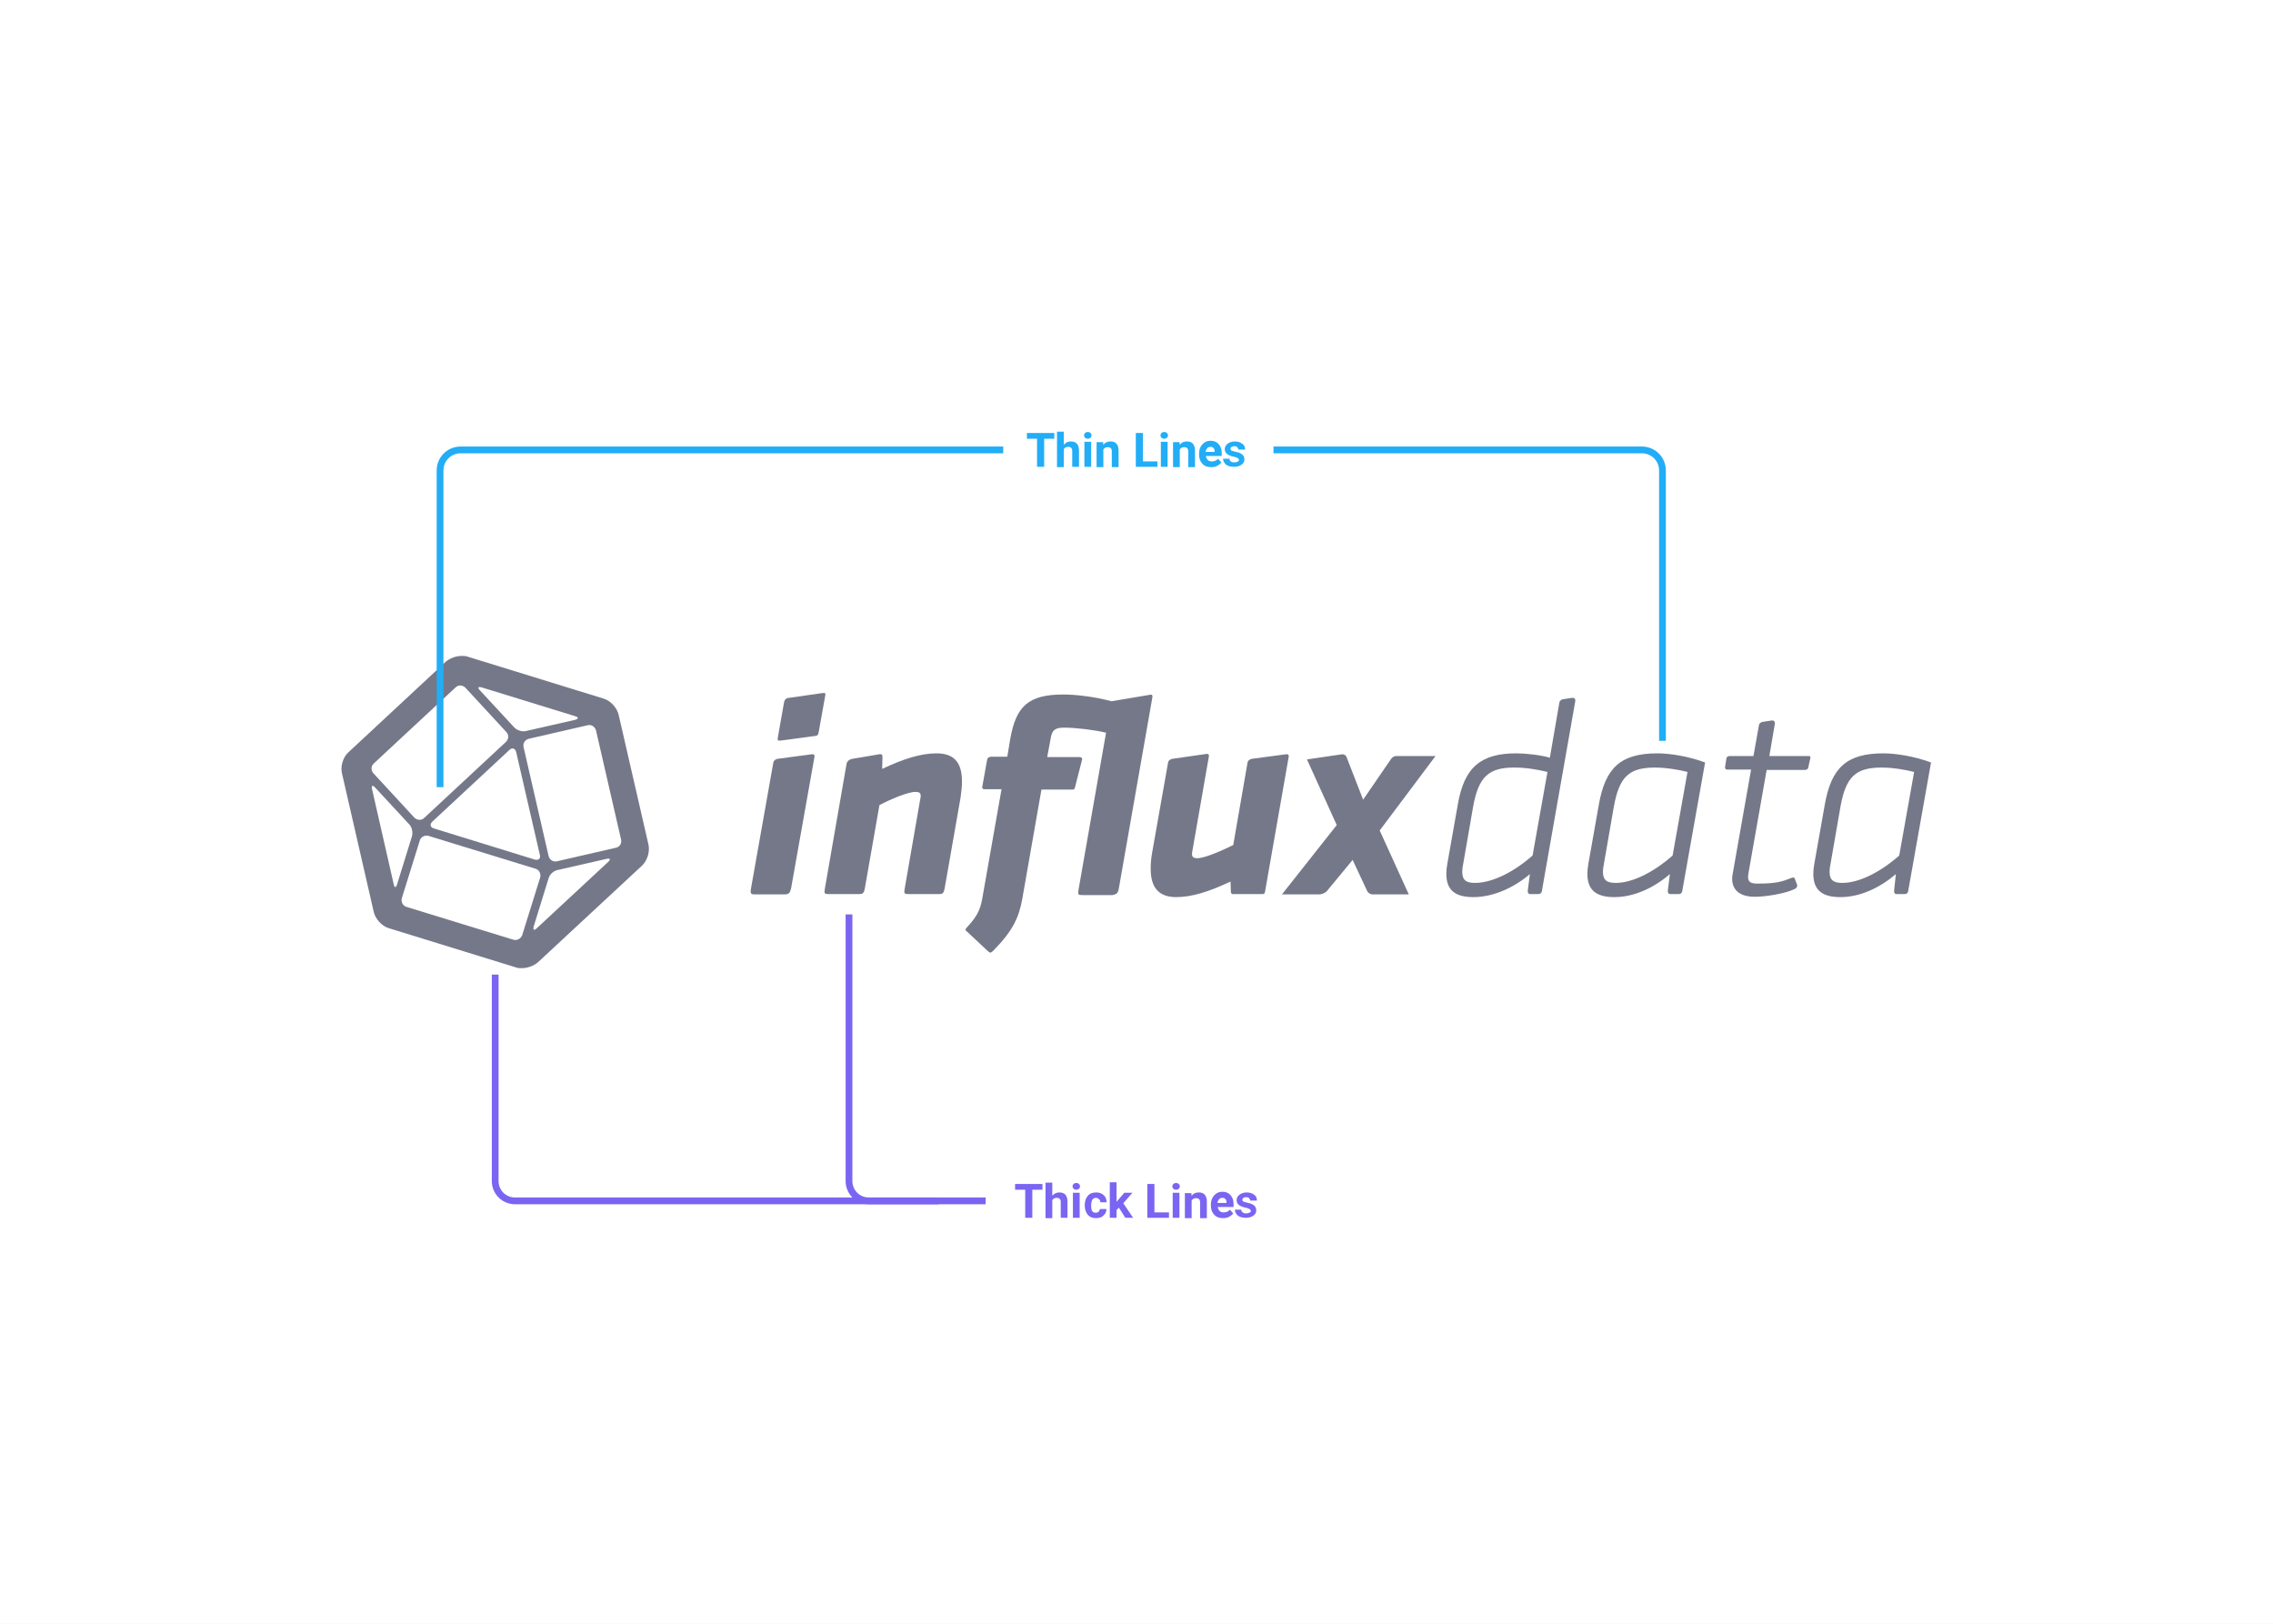
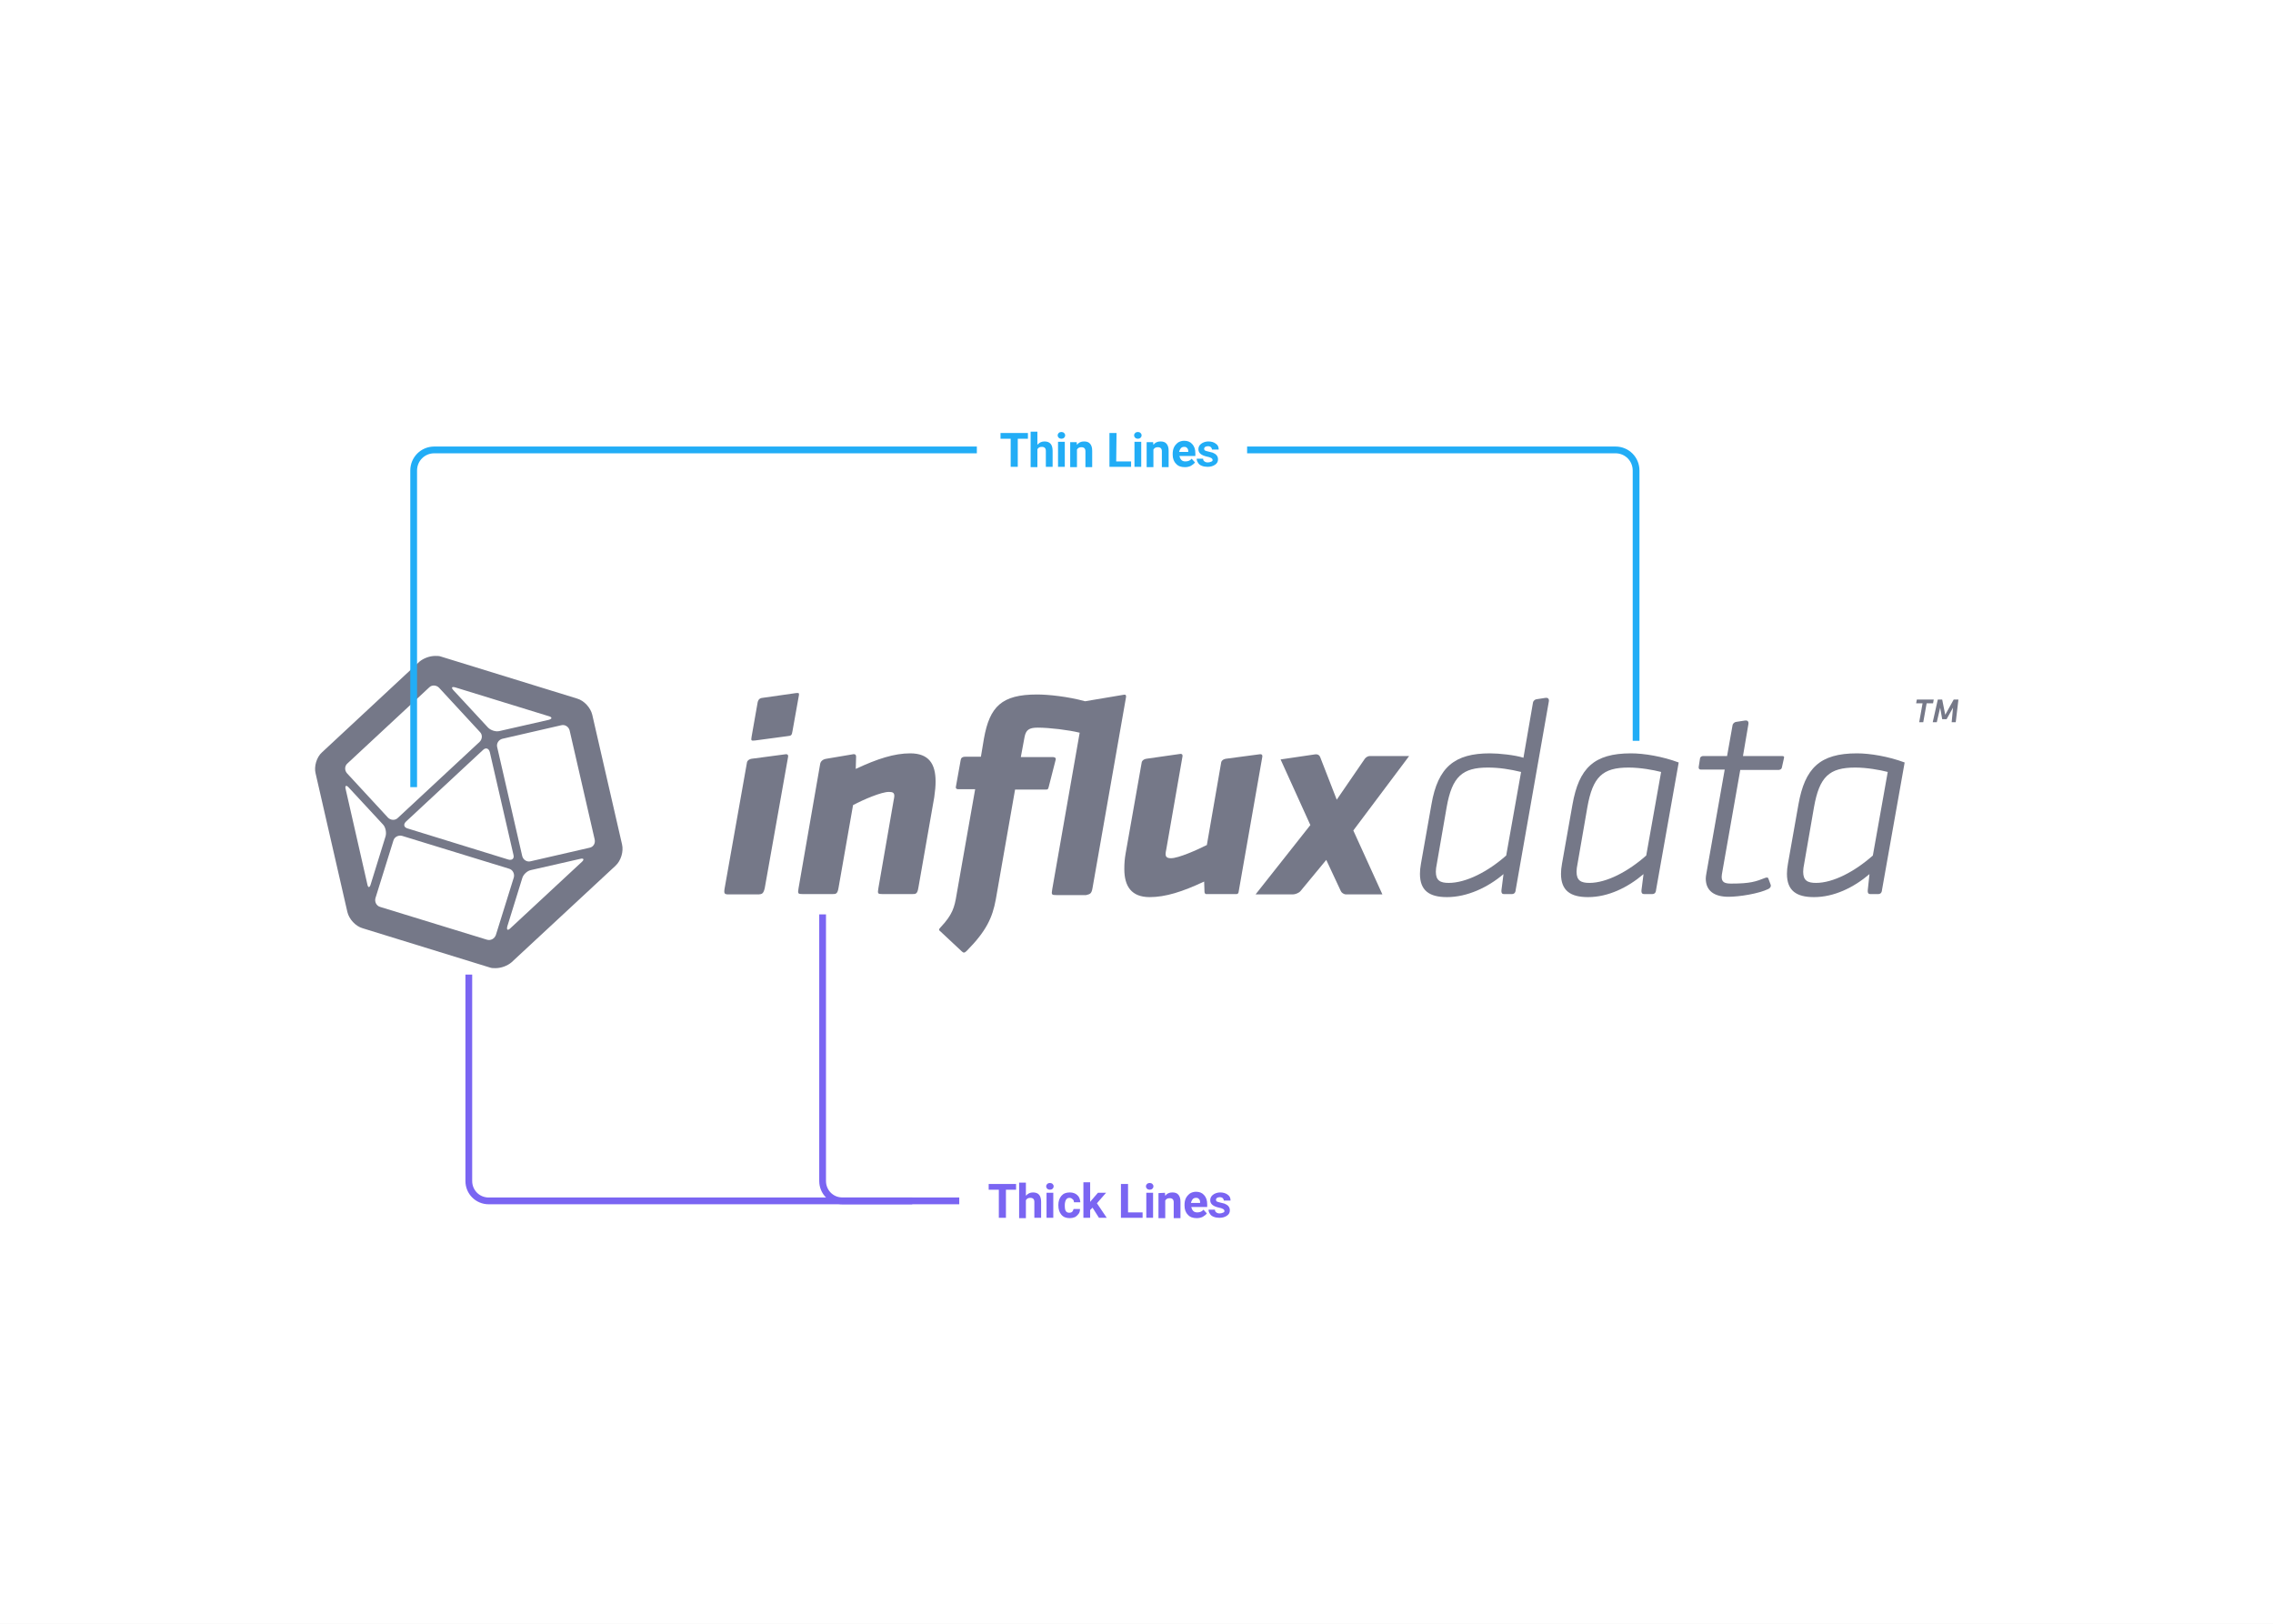
- <svg xmlns="http://www.w3.org/2000/svg" version="1.1" id="Layer_1" x="0px" y="0px" viewBox="-383 211 672 480" style="enable-background:new -383 211 672 480;" xml:space="preserve">
+ <svg xmlns="http://www.w3.org/2000/svg" version="1.1" id="Layer_1" x="0px" y="0px" viewBox="-59 67 672 480" style="enable-background:new -59 67 672 480;" xml:space="preserve">
  <style type="text/css">
	.st0{fill:#FFFFFF;}
	.st1{fill:#757888;}
	.st2{fill:none;stroke:#22ADF6;stroke-width:2;stroke-miterlimit:10;}
	.st3{fill:#22ADF6;}
	.st4{fill:#7A65F2;}
	.st5{fill:none;stroke:#7A65F2;stroke-width:2;stroke-miterlimit:10;}
</style>
-   <rect x="-383" y="211" class="st0" width="672" height="480" />
+   <rect x="-59" y="67" class="st0" width="672" height="480" />
  <g>
-     <path class="st1" d="M-191.3,460.6l-8.8-38.3c-0.5-2.1-2.4-4.2-4.5-4.8l-40.2-12.4c-0.5-0.2-1.1-0.2-1.7-0.2   c-1.7,0-3.5,0.7-4.7,1.7l-28.8,26.8c-1.6,1.4-2.4,4.2-1.9,6.2l9.4,41c0.5,2.1,2.4,4.2,4.5,4.8l37.6,11.6c0.5,0.2,1.1,0.2,1.7,0.2   c1.7,0,3.5-0.7,4.7-1.7l30.8-28.6C-191.6,465.4-190.8,462.7-191.3,460.6z M-240.6,414.2l27.6,8.5c1.1,0.3,1.1,0.8,0,1.1l-14.5,3.3   c-1.1,0.3-2.6-0.2-3.4-1l-10.1-10.9C-241.9,414.3-241.7,413.9-240.6,414.2z M-223.4,463.7c0.3,1.1-0.4,1.7-1.5,1.4l-29.8-9.2   c-1.1-0.3-1.3-1.2-0.5-2l22.8-21.2c0.8-0.8,1.7-0.5,2,0.6L-223.4,463.7z M-272.5,436.7l24.2-22.5c0.8-0.8,2.1-0.7,2.9,0.1   l12.1,13.1c0.8,0.8,0.7,2.1-0.1,2.9l-24.2,22.5c-0.8,0.8-2.1,0.7-2.9-0.1l-12.1-13.1C-273.4,438.7-273.3,437.4-272.5,436.7z    M-266.6,472.4l-6.4-28.1c-0.3-1.1,0.2-1.3,0.9-0.5l10.1,10.9c0.8,0.8,1.1,2.4,0.8,3.5l-4.4,14.2   C-265.9,473.5-266.4,473.5-266.6,472.4z M-231.2,488.8l-31.6-9.7c-1.1-0.3-1.7-1.5-1.4-2.6l5.3-17c0.3-1.1,1.5-1.7,2.6-1.4   l31.6,9.7c1.1,0.3,1.7,1.5,1.4,2.6l-5.3,17C-229,488.5-230.1,489.1-231.2,488.8z M-203.2,465.8l-21.1,19.6   c-0.8,0.8-1.2,0.5-0.9-0.6l4.4-14.2c0.3-1.1,1.5-2.2,2.6-2.4l14.5-3.3C-202.6,464.6-202.4,465.1-203.2,465.8z M-200.9,461.6   l-17.4,4c-1.1,0.3-2.2-0.4-2.5-1.5l-7.4-32.2c-0.3-1.1,0.4-2.2,1.5-2.5l17.4-4c1.1-0.3,2.2,0.4,2.5,1.5l7.4,32.2   C-199.1,460.3-199.8,461.4-200.9,461.6z" />
    <g>
-       <path class="st1" d="M68.7,474.1c-0.1,1,0.3,1.2,0.7,1.2h2.4c0.9,0,1.1-0.8,1.1-1.2l9.8-55.7c0.2-1-0.5-1.2-1-1.1l0,0l-2.6,0.4    c-0.7,0.1-1.1,0.7-1.1,1.1l0,0L75.2,435c-2.5-0.8-7.2-1.3-9.9-1.3c-10.4,0-15.4,4-17.3,15.1l-3.1,17.5c-0.2,1.1-0.3,2.1-0.3,3    c0,5,2.8,6.9,8,6.9c5.9,0,12-2.8,16.7-6.8L68.7,474.1z M53.1,472c-2.5,0-3.8-0.7-3.8-3.3c0-0.7,0.1-1.4,0.3-2.4l2.9-16.7    c1.6-9.1,4.7-11.7,12.2-11.7c3.3,0,6.5,0.5,9.8,1.3l-4.4,24.7C64.8,468.6,58.3,472,53.1,472z" />
-       <path class="st1" d="M110.1,474.1c-0.1,1,0.3,1.2,0.8,1.2h2.4c0.9,0,1.1-0.8,1.1-1.2l0,0l6.7-37.7c-4.8-1.8-10.3-2.7-14.1-2.7    c-11,0-15.4,4.4-17.3,15.1l-3.1,17.5c-0.2,1.1-0.3,2.1-0.3,3c0,5,2.8,6.9,8,6.9c5.9,0,11.7-2.8,16.4-6.8L110.1,474.1z M94.7,472    c-2.5,0-3.8-0.7-3.8-3.3c0-0.7,0.1-1.4,0.3-2.4l2.9-16.7c1.6-9,4.5-11.7,12.2-11.7c3.4,0,7.3,0.7,9.6,1.3l-4.4,24.7    C106.2,468.6,99.8,472,94.7,472z" />
-       <path class="st1" d="M177,474.1c-0.1,1,0.3,1.2,0.7,1.2h2.4c0.9,0,1.1-0.8,1.1-1.2l0,0l6.7-37.7c-4.8-1.8-10.3-2.7-14.1-2.7    c-11,0-15.4,4.4-17.3,15.1l-3.1,17.5c-0.2,1.1-0.3,2.1-0.3,3c0,5,2.8,6.9,8,6.9c5.9,0,11.7-2.8,16.4-6.8L177,474.1z M161.7,472    c-2.5,0-3.8-0.7-3.8-3.3c0-0.7,0.1-1.4,0.3-2.4l2.9-16.7c1.6-9,4.5-11.7,12.2-11.7c3.4,0,7.3,0.7,9.6,1.3l-4.4,24.7    C173.2,468.6,166.8,472,161.7,472z" />
+       <path class="st1" d="M124.9,316.6l-8.8-38.3c-0.5-2.1-2.4-4.2-4.5-4.8l-40.2-12.4c-0.5-0.2-1.1-0.2-1.7-0.2    c-1.7,0-3.5,0.7-4.7,1.7l-28.8,26.8c-1.6,1.4-2.4,4.2-1.9,6.2l9.4,41c0.5,2.1,2.4,4.2,4.5,4.8L85.8,353c0.5,0.2,1.1,0.2,1.7,0.2    c1.7,0,3.5-0.7,4.7-1.7l30.8-28.6C124.6,321.4,125.4,318.7,124.9,316.6z M75.6,270.2l27.6,8.5c1.1,0.3,1.1,0.8,0,1.1l-14.5,3.3    c-1.1,0.3-2.6-0.2-3.4-1l-10.1-10.9C74.3,270.3,74.5,269.9,75.6,270.2z M92.8,319.7c0.3,1.1-0.4,1.7-1.5,1.4l-29.8-9.2    c-1.1-0.3-1.3-1.2-0.5-2l22.8-21.2c0.8-0.8,1.7-0.5,2,0.6L92.8,319.7z M43.7,292.7l24.2-22.5c0.8-0.8,2.1-0.7,2.9,0.1l12.1,13.1    c0.8,0.8,0.7,2.1-0.1,2.9l-24.2,22.5c-0.8,0.8-2.1,0.7-2.9-0.1l-12.1-13.1C42.8,294.7,42.9,293.4,43.7,292.7z M49.6,328.4    l-6.4-28.1c-0.3-1.1,0.2-1.3,0.9-0.5l10.1,10.9c0.8,0.8,1.1,2.4,0.8,3.5l-4.4,14.2C50.3,329.5,49.8,329.5,49.6,328.4z M85,344.8    l-31.6-9.7c-1.1-0.3-1.7-1.5-1.4-2.6l5.3-17c0.3-1.1,1.5-1.7,2.6-1.4l31.6,9.7c1.1,0.3,1.7,1.5,1.4,2.6l-5.3,17    C87.2,344.5,86.1,345.1,85,344.8z M113,321.8l-21.1,19.6c-0.8,0.8-1.2,0.5-0.9-0.6l4.4-14.2c0.3-1.1,1.5-2.2,2.6-2.4l14.5-3.3    C113.6,320.6,113.8,321.1,113,321.8z M115.3,317.6l-17.4,4c-1.1,0.3-2.2-0.4-2.5-1.5L88,287.9c-0.3-1.1,0.4-2.2,1.5-2.5l17.4-4    c1.1-0.3,2.2,0.4,2.5,1.5l7.4,32.2C117.1,316.3,116.4,317.4,115.3,317.6z" />
      <g>
-         <path class="st1" d="M137.6,424.5L137.6,424.5L137.6,424.5z" />
-         <path class="st1" d="M151.6,437.9L151.6,437.9l0.6-2.7c0.2-0.7-0.2-0.7-0.6-0.7h-11.5l1.6-9.4l0,0c0.2-1-0.5-1.2-1-1.1l0,0     l-2.6,0.4l0,0c-0.7,0.1-1.1,0.7-1.1,1.1l0,0l-1.6,9h-7.1c-0.2,0-0.8,0.1-0.9,0.7l-0.4,2.6l0,0c0,0.2,0,0.7,0.7,0.7h7l-5.4,30.6     c-0.1,0.6-0.2,1.1-0.2,1.6c0,3.7,2.6,5.4,6.7,5.4c3.2,0,8.9-0.9,11.8-2.3c0.9-0.5,0.8-1.1,0.6-1.5l0,0l-0.6-1.6     c-0.1-0.4-0.6-0.3-0.9-0.2l0,0c-2.8,1.1-4.4,1.7-10.1,1.7c-1.9,0-2.8-0.4-2.8-2c0-0.4,0.1-0.9,0.2-1.5l5.3-30.1h11.4     C151.3,438.5,151.5,438.3,151.6,437.9z" />
+         <path class="st1" d="M384.9,330.1c-0.1,1,0.3,1.2,0.7,1.2h2.4c0.9,0,1.1-0.8,1.1-1.2l9.8-55.7c0.2-1-0.5-1.2-1-1.1l0,0l-2.6,0.4     c-0.7,0.1-1.1,0.7-1.1,1.1l0,0l-2.8,16.2c-2.5-0.8-7.2-1.3-9.9-1.3c-10.4,0-15.4,4-17.3,15.1l-3.1,17.5c-0.2,1.1-0.3,2.1-0.3,3     c0,5,2.8,6.9,8,6.9c5.9,0,12-2.8,16.7-6.8L384.9,330.1z M369.3,328c-2.5,0-3.8-0.7-3.8-3.3c0-0.7,0.1-1.4,0.3-2.4l2.9-16.7     c1.6-9.1,4.7-11.7,12.2-11.7c3.3,0,6.5,0.5,9.8,1.3l-4.4,24.7C381,324.6,374.5,328,369.3,328z" />
+         <path class="st1" d="M426.3,330.1c-0.1,1,0.3,1.2,0.8,1.2h2.4c0.9,0,1.1-0.8,1.1-1.2l0,0l6.7-37.7c-4.8-1.8-10.3-2.7-14.1-2.7     c-11,0-15.4,4.4-17.3,15.1l-3.1,17.5c-0.2,1.1-0.3,2.1-0.3,3c0,5,2.8,6.9,8,6.9c5.9,0,11.7-2.8,16.4-6.8L426.3,330.1z M410.9,328     c-2.5,0-3.8-0.7-3.8-3.3c0-0.7,0.1-1.4,0.3-2.4l2.9-16.7c1.6-9,4.5-11.7,12.2-11.7c3.4,0,7.3,0.7,9.6,1.3l-4.4,24.7     C422.4,324.6,416,328,410.9,328z" />
+         <path class="st1" d="M493.2,330.1c-0.1,1,0.3,1.2,0.7,1.2h2.4c0.9,0,1.1-0.8,1.1-1.2l0,0l6.7-37.7c-4.8-1.8-10.3-2.7-14.1-2.7     c-11,0-15.4,4.4-17.3,15.1l-3.1,17.5c-0.2,1.1-0.3,2.1-0.3,3c0,5,2.8,6.9,8,6.9c5.9,0,11.7-2.8,16.4-6.8L493.2,330.1z M477.9,328     c-2.5,0-3.8-0.7-3.8-3.3c0-0.7,0.1-1.4,0.3-2.4l2.9-16.7c1.6-9,4.5-11.7,12.2-11.7c3.4,0,7.3,0.7,9.6,1.3l-4.4,24.7     C489.4,324.6,483,328,477.9,328z" />
+         <g>
+           <path class="st1" d="M453.8,280.5L453.8,280.5L453.8,280.5z" />
+           <path class="st1" d="M467.8,293.9L467.8,293.9l0.6-2.7c0.2-0.7-0.2-0.7-0.6-0.7h-11.5l1.6-9.4l0,0c0.2-1-0.5-1.2-1-1.1l0,0      l-2.6,0.4l0,0c-0.7,0.1-1.1,0.7-1.1,1.1l0,0l-1.6,9h-7.1c-0.2,0-0.8,0.1-0.9,0.7l-0.4,2.6l0,0c0,0.2,0,0.7,0.7,0.7h7l-5.4,30.6      c-0.1,0.6-0.2,1.1-0.2,1.6c0,3.7,2.6,5.4,6.7,5.4c3.2,0,8.9-0.9,11.8-2.3c0.9-0.5,0.8-1.1,0.6-1.5l0,0l-0.6-1.6      c-0.1-0.4-0.6-0.3-0.9-0.2l0,0c-2.8,1.1-4.4,1.7-10.1,1.7c-1.9,0-2.8-0.4-2.8-2c0-0.4,0.1-0.9,0.2-1.5l5.3-30.1h11.4      C467.5,294.5,467.7,294.3,467.8,293.9z" />
+         </g>
+         <path class="st1" d="M357.6,290.5h-11.7c-0.5,0-1.1,0.4-1.4,0.8l-8.3,12.1l-4.9-12.6c-0.3-0.7-0.9-0.9-1.5-0.8l-10.2,1.5     l8.8,19.4l-16.2,20.5h11c0.7,0,1.8-0.4,2.3-1l7.6-9.2l4.3,9.2c0.2,0.5,0.9,1,1.6,1h10.7l-8.6-18.9L357.6,290.5z" />
+         <path class="st1" d="M307.2,330.6l7-39.9c0.1-0.8-0.5-0.8-1-0.7l-9.8,1.3c-1.1,0.2-1.4,0.9-1.4,1.3l0,0l-4.2,24.2     c-3,1.5-8.4,3.9-10.6,3.9c-1.2,0-1.6-0.4-1.6-1.3c0-0.3,0.1-0.8,0.2-1.3l4.8-27.5l0,0c0.1-0.8-0.5-0.8-0.9-0.7l-9.8,1.4l0,0     c-1.1,0.2-1.4,0.9-1.4,1.3l0,0l-4.7,26.6c-0.3,1.7-0.4,3-0.4,4.7c0,5.1,2.1,8.3,7.5,8.3c4.7,0,9.7-1.6,16.1-4.6l0.1,3     c0,0.2,0.1,0.7,0.5,0.7h9C307,331.3,307.2,330.9,307.2,330.6z" />
+         <path class="st1" d="M210.1,289.7c-4.7,0-9.7,1.6-16.1,4.6l0.1-3.6c0-0.9-0.7-0.8-1.1-0.7l-7.7,1.3l0,0c-1.3,0.2-1.7,1-1.8,1.4     l-6.4,36.8l0,0c-0.3,1.7-0.2,1.8,1.2,1.8h8.8c1,0,1.5,0,1.8-1.8l4.3-24.5c3.2-1.7,8.4-3.9,10.6-3.9c1.2,0,1.6,0.3,1.6,1.2     c0,0.3-0.1,0.8-0.2,1.3l-4.5,25.9l0,0c-0.3,1.7-0.2,1.8,1.2,1.8h8.8c1,0,1.5,0,1.8-1.8l4.7-26.8c0.3-2.1,0.4-3.3,0.4-4.7     C217.6,292.8,215.6,289.7,210.1,289.7z" />
+         <g>
+           <path class="st1" d="M176.2,271.9l-9.8,1.4c-1.1,0.1-1.3,0.9-1.4,1.3l-1.8,10.2c-0.2,1.2-0.1,1.2,1,1.1l9.7-1.3l0,0      c1-0.1,1.2-0.2,1.4-1.5l0,0l1.9-10.6C177.3,271.8,177.1,271.8,176.2,271.9z" />
+           <path class="st1" d="M162,291.4L162,291.4L162,291.4z" />
+           <path class="st1" d="M167.1,329.5L167.1,329.5l6.9-38.8c0.1-0.8-0.5-0.8-1-0.7l-9.8,1.3l0,0c-1.1,0.2-1.4,0.9-1.4,1.3l0,0      l-6.6,37.2c-0.2,1.4,0,1.6,1.3,1.6h8.8C166.2,331.3,166.7,331.3,167.1,329.5z" />
+         </g>
+         <path class="st1" d="M264,329.5l9.9-56.4c0.1-0.8-0.3-0.8-0.8-0.7l-11.3,1.9c-5.1-1.4-10.9-2-14.2-2c-10.5,0-14,3.6-15.7,13     l-0.9,5.4h-4.6c-1.2,0-1.3,0.6-1.4,1.1l0,0l-1.4,7.8c-0.1,0.3,0.1,0.7,0.6,0.7h5.1l-5.5,31.2c-0.6,3.7-1.2,5.9-4.7,9.6l0,0     c-0.7,0.7-0.5,0.9,0,1.3l0,0l6.2,5.8l0,0c0.6,0.6,0.9,0.5,1.6-0.2c5.7-5.8,7.5-9.7,8.5-15.1l5.7-32.5h9.1c0.5,0,0.6,0,0.8-0.6     l0,0l2.1-8.2l0,0c0.2-0.6-0.4-0.8-0.8-0.8h-9.5l1.1-5.9c0.4-2.1,1.3-2.8,3.9-2.8c3.5,0,9.2,0.7,12.4,1.5l-8.1,46.2l0,0     c-0.3,1.7-0.2,1.8,1.2,1.8h8.8C263.2,331.3,263.7,331.3,264,329.5z" />
      </g>
-       <path class="st1" d="M41.4,434.5H29.7c-0.5,0-1.1,0.4-1.4,0.8L20,447.4l-4.9-12.6c-0.3-0.7-0.9-0.9-1.5-0.8l-10.2,1.5l8.8,19.4    L-4,475.4H7c0.7,0,1.8-0.4,2.3-1l7.6-9.2l4.3,9.2c0.2,0.5,0.9,1,1.6,1h10.7l-8.6-18.9L41.4,434.5z" />
-       <path class="st1" d="M-9,474.6l7-39.9c0.1-0.8-0.5-0.8-1-0.7l-9.8,1.3c-1.1,0.2-1.4,0.9-1.4,1.3l0,0l-4.2,24.2    c-3,1.5-8.4,3.9-10.6,3.9c-1.2,0-1.6-0.4-1.6-1.3c0-0.3,0.1-0.8,0.2-1.3l4.8-27.5l0,0c0.1-0.8-0.5-0.8-0.9-0.7l-9.8,1.4l0,0    c-1.1,0.2-1.4,0.9-1.4,1.3l0,0l-4.7,26.6c-0.3,1.7-0.4,3-0.4,4.7c0,5.1,2.1,8.3,7.5,8.3c4.7,0,9.7-1.6,16.1-4.6l0.1,3    c0,0.2,0.1,0.7,0.5,0.7h9C-9.2,475.3-9,474.9-9,474.6z" />
-       <path class="st1" d="M-106.1,433.7c-4.7,0-9.7,1.6-16.1,4.6l0.1-3.6c0-0.9-0.7-0.8-1.1-0.7l-7.7,1.3l0,0c-1.3,0.2-1.7,1-1.8,1.4    l-6.4,36.8l0,0c-0.3,1.7-0.2,1.8,1.2,1.8h8.8c1,0,1.5,0,1.8-1.8l4.3-24.5c3.2-1.7,8.4-3.9,10.6-3.9c1.2,0,1.6,0.3,1.6,1.2    c0,0.3-0.1,0.8-0.2,1.3l-4.5,25.9l0,0c-0.3,1.7-0.2,1.8,1.2,1.8h8.8c1,0,1.5,0,1.8-1.8l4.7-26.8c0.3-2.1,0.4-3.3,0.4-4.7    C-98.6,436.8-100.6,433.7-106.1,433.7z" />
-       <g>
-         <path class="st1" d="M-140,415.9l-9.8,1.4c-1.1,0.1-1.3,0.9-1.4,1.3l-1.8,10.2c-0.2,1.2-0.1,1.2,1,1.1l9.7-1.3l0,0     c1-0.1,1.2-0.2,1.4-1.5l0,0l1.9-10.6C-138.9,415.8-139.1,415.8-140,415.9z" />
-         <path class="st1" d="M-154.2,435.4L-154.2,435.4L-154.2,435.4z" />
-         <path class="st1" d="M-149.1,473.5L-149.1,473.5l6.9-38.8c0.1-0.8-0.5-0.8-1-0.7l-9.8,1.3l0,0c-1.1,0.2-1.4,0.9-1.4,1.3l0,0     l-6.6,37.2c-0.2,1.4,0,1.6,1.3,1.6h8.8C-150,475.3-149.5,475.3-149.1,473.5z" />
-       </g>
-       <path class="st1" d="M-52.2,473.5l9.9-56.4c0.1-0.8-0.3-0.8-0.8-0.7l-11.3,1.9c-5.1-1.4-10.9-2-14.2-2c-10.5,0-14,3.6-15.7,13    l-0.9,5.4h-4.6c-1.2,0-1.3,0.6-1.4,1.1l0,0l-1.4,7.8c-0.1,0.3,0.1,0.7,0.6,0.7h5.1l-5.5,31.2c-0.6,3.7-1.2,5.9-4.7,9.6l0,0    c-0.7,0.7-0.5,0.9,0,1.3l0,0l6.2,5.8l0,0c0.6,0.6,0.9,0.5,1.6-0.2c5.7-5.8,7.5-9.7,8.5-15.1l5.7-32.5h9.1c0.5,0,0.6,0,0.8-0.6l0,0    l2.1-8.2l0,0c0.2-0.6-0.4-0.8-0.8-0.8h-9.5l1.1-5.9c0.4-2.1,1.3-2.8,3.9-2.8c3.5,0,9.2,0.7,12.4,1.5l-8.1,46.2l0,0    c-0.3,1.7-0.2,1.8,1.2,1.8h8.8C-53,475.3-52.5,475.3-52.2,473.5z" />
+     </g>
+     <g>
+       <path class="st2" d="M63.3,299.7v-93.6c0-3.4,2.7-6.1,6.1-6.1h160.4" />
+     </g>
+     <g>
+       <path class="st2" d="M309.7,200h108.9c3.4,0,6.1,2.7,6.1,6.1V286" />
+     </g>
+     <g>
+       <path class="st3" d="M244.9,196.7h-3v8.3h-2.1v-8.3h-3V195h8.1V196.7z" />
+       <path class="st3" d="M247.8,198.4c0.5-0.6,1.2-0.9,2-0.9c1.6,0,2.4,0.9,2.4,2.8v4.7h-2v-4.7c0-0.4-0.1-0.7-0.3-0.9    c-0.2-0.2-0.5-0.3-0.9-0.3c-0.6,0-1,0.2-1.3,0.7v5.3h-2v-10.5h2v3.8H247.8z" />
+       <path class="st3" d="M253.7,195.7c0-0.3,0.1-0.5,0.3-0.7c0.2-0.2,0.5-0.3,0.8-0.3s0.6,0.1,0.8,0.3s0.3,0.4,0.3,0.7    c0,0.3-0.1,0.5-0.3,0.7s-0.5,0.3-0.8,0.3s-0.6-0.1-0.8-0.3C253.8,196.2,253.7,196,253.7,195.7z M255.8,205h-2v-7.4h2V205z" />
+       <path class="st3" d="M259.3,197.6l0.1,0.9c0.5-0.7,1.2-1,2.1-1c0.8,0,1.4,0.2,1.8,0.7s0.6,1.1,0.6,2.1v4.8h-2v-4.7    c0-0.4-0.1-0.7-0.3-0.9c-0.2-0.2-0.5-0.3-0.9-0.3c-0.6,0-1,0.2-1.3,0.7v5.2h-2v-7.4h1.9V197.6z" />
+       <path class="st3" d="M271,203.4h4.4v1.6H269v-10h2.1L271,203.4L271,203.4z" />
+       <path class="st3" d="M276.3,195.7c0-0.3,0.1-0.5,0.3-0.7c0.2-0.2,0.5-0.3,0.8-0.3c0.3,0,0.6,0.1,0.8,0.3c0.2,0.2,0.3,0.4,0.3,0.7    c0,0.3-0.1,0.5-0.3,0.7c-0.2,0.2-0.5,0.3-0.8,0.3c-0.3,0-0.6-0.1-0.8-0.3C276.4,196.2,276.3,196,276.3,195.7z M278.4,205h-2v-7.4    h2V205z" />
+       <path class="st3" d="M281.9,197.6l0.1,0.9c0.5-0.7,1.2-1,2.1-1c0.8,0,1.4,0.2,1.8,0.7s0.6,1.1,0.6,2.1v4.8h-2v-4.7    c0-0.4-0.1-0.7-0.3-0.9c-0.2-0.2-0.5-0.3-0.9-0.3c-0.6,0-1,0.2-1.3,0.7v5.2h-2v-7.4h1.9V197.6z" />
+       <path class="st3" d="M291.3,205.1c-1.1,0-2-0.3-2.6-1c-0.7-0.7-1-1.6-1-2.7v-0.2c0-0.7,0.1-1.4,0.4-2c0.3-0.6,0.7-1,1.2-1.4    c0.5-0.3,1.1-0.5,1.8-0.5c1,0,1.8,0.3,2.4,1s0.9,1.5,0.9,2.7v0.8h-4.7c0.1,0.5,0.3,0.9,0.6,1.2c0.3,0.3,0.7,0.4,1.2,0.4    c0.8,0,1.4-0.3,1.8-0.8l1,1.1c-0.3,0.4-0.7,0.7-1.2,1C292.5,205,291.9,205.1,291.3,205.1z M291.1,199.1c-0.4,0-0.7,0.1-1,0.4    c-0.2,0.3-0.4,0.6-0.5,1.1h2.7v-0.2c0-0.4-0.1-0.8-0.4-1C291.8,199.2,291.5,199.1,291.1,199.1z" />
+       <path class="st3" d="M299.5,203c0-0.2-0.1-0.4-0.4-0.6c-0.2-0.1-0.6-0.3-1.2-0.4c-1.8-0.4-2.6-1.1-2.6-2.2c0-0.7,0.3-1.2,0.8-1.6    s1.3-0.7,2.1-0.7c0.9,0,1.7,0.2,2.3,0.7c0.6,0.4,0.8,1,0.8,1.7h-2c0-0.3-0.1-0.5-0.3-0.7c-0.2-0.2-0.5-0.3-0.9-0.3    c-0.3,0-0.6,0.1-0.8,0.2c-0.2,0.2-0.3,0.3-0.3,0.6c0,0.2,0.1,0.4,0.3,0.5c0.2,0.1,0.6,0.2,1,0.3c0.5,0.1,0.9,0.2,1.2,0.3    c1,0.4,1.6,1,1.6,2c0,0.7-0.3,1.2-0.9,1.6c-0.6,0.4-1.3,0.6-2.2,0.6c-0.6,0-1.2-0.1-1.7-0.3c-0.5-0.2-0.9-0.5-1.1-0.9    c-0.3-0.4-0.4-0.8-0.4-1.2h1.9c0,0.4,0.1,0.6,0.4,0.8c0.2,0.2,0.6,0.3,1,0.3c0.4,0,0.7-0.1,0.9-0.2    C299.4,203.4,299.5,203.2,299.5,203z" />
+     </g>
+     <g>
+       <path class="st4" d="M241.4,418.7h-3v8.3h-2.1v-8.3h-3V417h8.1V418.7z" />
+       <path class="st4" d="M244.4,420.4c0.5-0.6,1.2-0.9,2-0.9c1.6,0,2.4,0.9,2.4,2.8v4.7h-2v-4.7c0-0.4-0.1-0.7-0.3-0.9    c-0.2-0.2-0.5-0.3-0.9-0.3c-0.6,0-1,0.2-1.3,0.7v5.3h-2v-10.5h2v3.8H244.4z" />
+       <path class="st4" d="M250.3,417.7c0-0.3,0.1-0.5,0.3-0.7c0.2-0.2,0.5-0.3,0.8-0.3s0.6,0.1,0.8,0.3s0.3,0.4,0.3,0.7    s-0.1,0.5-0.3,0.7s-0.5,0.3-0.8,0.3c-0.3,0-0.6-0.1-0.8-0.3C250.4,418.2,250.3,418,250.3,417.7z M252.4,427h-2v-7.4h2    C252.4,419.6,252.4,427,252.4,427z" />
+       <path class="st4" d="M257.1,425.5c0.4,0,0.7-0.1,0.9-0.3c0.2-0.2,0.3-0.5,0.4-0.8h1.9c0,0.5-0.1,1-0.4,1.4c-0.3,0.4-0.6,0.7-1.1,1    c-0.5,0.2-1,0.3-1.5,0.3c-1.1,0-1.9-0.3-2.5-1c-0.6-0.7-0.9-1.6-0.9-2.8v-0.1c0-1.1,0.3-2,0.9-2.7c0.6-0.7,1.4-1,2.5-1    c0.9,0,1.7,0.3,2.2,0.8c0.6,0.5,0.8,1.2,0.9,2.1h-1.9c0-0.4-0.1-0.7-0.4-0.9c-0.2-0.2-0.5-0.4-0.9-0.4c-0.5,0-0.8,0.2-1,0.5    c-0.2,0.3-0.4,0.9-0.4,1.6v0.2c0,0.8,0.1,1.3,0.3,1.6C256.3,425.3,256.6,425.5,257.1,425.5z" />
+       <path class="st4" d="M264,424l-0.7,0.7v2.3h-2v-10.5h2v5.8l0.4-0.5l1.9-2.2h2.4l-2.7,3.1l2.9,4.3h-2.3L264,424z" />
+       <path class="st4" d="M274.4,425.4h4.4v1.6h-6.4v-10h2.1v8.4H274.4z" />
+       <path class="st4" d="M279.8,417.7c0-0.3,0.1-0.5,0.3-0.7c0.2-0.2,0.5-0.3,0.8-0.3c0.3,0,0.6,0.1,0.8,0.3c0.2,0.2,0.3,0.4,0.3,0.7    s-0.1,0.5-0.3,0.7c-0.2,0.2-0.5,0.3-0.8,0.3c-0.3,0-0.6-0.1-0.8-0.3C279.9,418.2,279.8,418,279.8,417.7z M281.9,427h-2v-7.4h2V427    z" />
+       <path class="st4" d="M285.4,419.6l0.1,0.9c0.5-0.7,1.2-1,2.1-1c0.8,0,1.4,0.2,1.8,0.7s0.6,1.1,0.6,2.1v4.8h-2v-4.7    c0-0.4-0.1-0.7-0.3-0.9c-0.2-0.2-0.5-0.3-0.9-0.3c-0.6,0-1,0.2-1.3,0.7v5.2h-2v-7.4L285.4,419.6L285.4,419.6z" />
+       <path class="st4" d="M294.8,427.1c-1.1,0-2-0.3-2.6-1c-0.7-0.7-1-1.6-1-2.7v-0.2c0-0.7,0.1-1.4,0.4-2c0.3-0.6,0.7-1,1.2-1.4    c0.5-0.3,1.1-0.5,1.8-0.5c1,0,1.8,0.3,2.4,1s0.9,1.5,0.9,2.7v0.8h-4.7c0.1,0.5,0.3,0.9,0.6,1.2c0.3,0.3,0.7,0.4,1.2,0.4    c0.8,0,1.4-0.3,1.8-0.8l1,1.1c-0.3,0.4-0.7,0.7-1.2,1C296,427,295.4,427.1,294.8,427.1z M294.6,421.1c-0.4,0-0.7,0.1-1,0.4    c-0.2,0.3-0.4,0.6-0.5,1.1h2.7v-0.2c0-0.4-0.1-0.8-0.4-1C295.3,421.2,295,421.1,294.6,421.1z" />
+       <path class="st4" d="M303,425c0-0.2-0.1-0.4-0.4-0.6c-0.2-0.1-0.6-0.3-1.2-0.4c-1.8-0.4-2.6-1.1-2.6-2.2c0-0.7,0.3-1.2,0.8-1.6    c0.5-0.4,1.3-0.7,2.1-0.7c0.9,0,1.7,0.2,2.3,0.7c0.6,0.4,0.8,1,0.8,1.7h-2c0-0.3-0.1-0.5-0.3-0.7c-0.2-0.2-0.5-0.3-0.9-0.3    c-0.3,0-0.6,0.1-0.8,0.2c-0.2,0.2-0.3,0.3-0.3,0.6c0,0.2,0.1,0.4,0.3,0.5c0.2,0.1,0.6,0.2,1,0.3c0.5,0.1,0.9,0.2,1.2,0.3    c1,0.4,1.6,1,1.6,2c0,0.7-0.3,1.2-0.9,1.6c-0.6,0.4-1.3,0.6-2.2,0.6c-0.6,0-1.2-0.1-1.7-0.3s-0.9-0.5-1.1-0.9    c-0.3-0.4-0.4-0.8-0.4-1.2h1.9c0,0.4,0.1,0.6,0.4,0.8c0.2,0.2,0.6,0.3,1,0.3c0.4,0,0.7-0.1,0.9-0.2C302.9,425.4,303,425.2,303,425    z" />
+     </g>
+     <path class="st5" d="M224.6,422H85.5c-3.3,0-5.9-2.6-5.9-5.9v-61" />
+     <path class="st5" d="M184.2,337.3v78.8c0,3.3,2.6,5.9,5.9,5.9h20.6" />
+     <g>
+       <path class="st1" d="M509.6,280.5h-1.2l1-5.6h-1.9l0.2-1.1h5l-0.2,1.1h-1.9L509.6,280.5z" />
+       <path class="st1" d="M518.4,276.2l-1.9,3.4h-1.3l-0.6-3.4l-1,4.3h-1.2l1.5-6.7h1.3l0.9,4.5l2.5-4.5h1.4l-0.8,6.7h-1.2L518.4,276.2    z" />
    </g>
  </g>
-   <g>
-     <path class="st2" d="M-252.9,443.7v-93.6c0-3.4,2.7-6.1,6.1-6.1h160.4" />
-   </g>
-   <g>
-     <path class="st2" d="M-6.5,344h108.9c3.4,0,6.1,2.7,6.1,6.1v79.9" />
-   </g>
-   <g>
-     <path class="st3" d="M-71.3,340.7h-3v8.3h-2.1v-8.3h-3V339h8.1V340.7z" />
-     <path class="st3" d="M-68.4,342.4c0.5-0.6,1.2-0.9,2-0.9c1.6,0,2.4,0.9,2.4,2.8v4.7h-2v-4.7c0-0.4-0.1-0.7-0.3-0.9   s-0.5-0.3-0.9-0.3c-0.6,0-1,0.2-1.3,0.7v5.3h-2v-10.5h2V342.4z" />
-     <path class="st3" d="M-62.5,339.7c0-0.3,0.1-0.5,0.3-0.7s0.5-0.3,0.8-0.3c0.3,0,0.6,0.1,0.8,0.3s0.3,0.4,0.3,0.7   c0,0.3-0.1,0.5-0.3,0.7s-0.5,0.3-0.8,0.3s-0.6-0.1-0.8-0.3S-62.5,340-62.5,339.7z M-60.4,349h-2v-7.4h2V349z" />
-     <path class="st3" d="M-56.9,341.6l0.1,0.9c0.5-0.7,1.2-1,2.1-1c0.8,0,1.4,0.2,1.8,0.7s0.6,1.1,0.6,2.1v4.8h-2v-4.7   c0-0.4-0.1-0.7-0.3-0.9s-0.5-0.3-0.9-0.3c-0.6,0-1,0.2-1.3,0.7v5.2h-2v-7.4H-56.9z" />
-     <path class="st3" d="M-45.2,347.4h4.4v1.6h-6.4v-10h2.1V347.4z" />
-     <path class="st3" d="M-39.9,339.7c0-0.3,0.1-0.5,0.3-0.7s0.5-0.3,0.8-0.3c0.3,0,0.6,0.1,0.8,0.3c0.2,0.2,0.3,0.4,0.3,0.7   c0,0.3-0.1,0.5-0.3,0.7c-0.2,0.2-0.5,0.3-0.8,0.3c-0.3,0-0.6-0.1-0.8-0.3C-39.8,340.2-39.9,340-39.9,339.7z M-37.8,349h-2v-7.4h2   V349z" />
-     <path class="st3" d="M-34.3,341.6l0.1,0.9c0.5-0.7,1.2-1,2.1-1c0.8,0,1.4,0.2,1.8,0.7s0.6,1.1,0.6,2.1v4.8h-2v-4.7   c0-0.4-0.1-0.7-0.3-0.9c-0.2-0.2-0.5-0.3-0.9-0.3c-0.6,0-1,0.2-1.3,0.7v5.2h-2v-7.4H-34.3z" />
-     <path class="st3" d="M-24.9,349.1c-1.1,0-2-0.3-2.6-1c-0.7-0.7-1-1.6-1-2.7v-0.2c0-0.7,0.1-1.4,0.4-2c0.3-0.6,0.7-1,1.2-1.4   c0.5-0.3,1.1-0.5,1.8-0.5c1,0,1.8,0.3,2.4,1s0.9,1.5,0.9,2.7v0.8h-4.7c0.1,0.5,0.3,0.9,0.6,1.2s0.7,0.4,1.2,0.4   c0.8,0,1.4-0.3,1.8-0.8l1,1.1c-0.3,0.4-0.7,0.7-1.2,1C-23.7,349-24.3,349.1-24.9,349.1z M-25.1,343.1c-0.4,0-0.7,0.1-1,0.4   c-0.2,0.3-0.4,0.6-0.5,1.1h2.7v-0.2c0-0.4-0.1-0.8-0.4-1C-24.4,343.2-24.7,343.1-25.1,343.1z" />
-     <path class="st3" d="M-16.7,347c0-0.2-0.1-0.4-0.4-0.6c-0.2-0.1-0.6-0.3-1.2-0.4c-1.8-0.4-2.6-1.1-2.6-2.2c0-0.7,0.3-1.2,0.8-1.6   c0.5-0.4,1.3-0.7,2.1-0.7c0.9,0,1.7,0.2,2.3,0.7c0.6,0.4,0.8,1,0.8,1.7h-2c0-0.3-0.1-0.5-0.3-0.7c-0.2-0.2-0.5-0.3-0.9-0.3   c-0.3,0-0.6,0.1-0.8,0.2c-0.2,0.2-0.3,0.3-0.3,0.6c0,0.2,0.1,0.4,0.3,0.5c0.2,0.1,0.6,0.2,1,0.3c0.5,0.1,0.9,0.2,1.2,0.3   c1,0.4,1.6,1,1.6,2c0,0.7-0.3,1.2-0.9,1.6c-0.6,0.4-1.3,0.6-2.2,0.6c-0.6,0-1.2-0.1-1.7-0.3c-0.5-0.2-0.9-0.5-1.1-0.9   c-0.3-0.4-0.4-0.8-0.4-1.2h1.9c0,0.4,0.1,0.6,0.4,0.8c0.2,0.2,0.6,0.3,1,0.3c0.4,0,0.7-0.1,0.9-0.2   C-16.8,347.4-16.7,347.2-16.7,347z" />
-   </g>
-   <g>
-     <path class="st4" d="M-74.8,562.7h-3v8.3h-2.1v-8.3h-3V561h8.1V562.7z" />
-     <path class="st4" d="M-71.8,564.4c0.5-0.6,1.2-0.9,2-0.9c1.6,0,2.4,0.9,2.4,2.8v4.7h-2v-4.7c0-0.4-0.1-0.7-0.3-0.9   s-0.5-0.3-0.9-0.3c-0.6,0-1,0.2-1.3,0.7v5.3h-2v-10.5h2V564.4z" />
-     <path class="st4" d="M-65.9,561.7c0-0.3,0.1-0.5,0.3-0.7s0.5-0.3,0.8-0.3c0.3,0,0.6,0.1,0.8,0.3s0.3,0.4,0.3,0.7   c0,0.3-0.1,0.5-0.3,0.7s-0.5,0.3-0.8,0.3s-0.6-0.1-0.8-0.3S-65.9,562-65.9,561.7z M-63.8,571h-2v-7.4h2V571z" />
-     <path class="st4" d="M-59.1,569.5c0.4,0,0.7-0.1,0.9-0.3s0.3-0.5,0.4-0.8h1.9c0,0.5-0.1,1-0.4,1.4c-0.3,0.4-0.6,0.7-1.1,1   c-0.5,0.2-1,0.3-1.5,0.3c-1.1,0-1.9-0.3-2.5-1c-0.6-0.7-0.9-1.6-0.9-2.8v-0.1c0-1.1,0.3-2,0.9-2.7s1.4-1,2.5-1   c0.9,0,1.7,0.3,2.2,0.8c0.6,0.5,0.8,1.2,0.9,2.1h-1.9c0-0.4-0.1-0.7-0.4-0.9c-0.2-0.2-0.5-0.4-0.9-0.4c-0.5,0-0.8,0.2-1,0.5   c-0.2,0.3-0.4,0.9-0.4,1.6v0.2c0,0.8,0.1,1.3,0.3,1.6S-59.6,569.5-59.1,569.5z" />
-     <path class="st4" d="M-52.2,568l-0.7,0.7v2.3h-2v-10.5h2v5.8l0.4-0.5l1.9-2.2h2.4l-2.7,3.1l2.9,4.3h-2.3L-52.2,568z" />
-     <path class="st4" d="M-41.8,569.4h4.4v1.6h-6.4v-10h2.1V569.4z" />
-     <path class="st4" d="M-36.4,561.7c0-0.3,0.1-0.5,0.3-0.7s0.5-0.3,0.8-0.3c0.3,0,0.6,0.1,0.8,0.3c0.2,0.2,0.3,0.4,0.3,0.7   c0,0.3-0.1,0.5-0.3,0.7c-0.2,0.2-0.5,0.3-0.8,0.3c-0.3,0-0.6-0.1-0.8-0.3C-36.3,562.2-36.4,562-36.4,561.7z M-34.3,571h-2v-7.4h2   V571z" />
-     <path class="st4" d="M-30.8,563.6l0.1,0.9c0.5-0.7,1.2-1,2.1-1c0.8,0,1.4,0.2,1.8,0.7s0.6,1.1,0.6,2.1v4.8h-2v-4.7   c0-0.4-0.1-0.7-0.3-0.9c-0.2-0.2-0.5-0.3-0.9-0.3c-0.6,0-1,0.2-1.3,0.7v5.2h-2v-7.4H-30.8z" />
-     <path class="st4" d="M-21.4,571.1c-1.1,0-2-0.3-2.6-1c-0.7-0.7-1-1.6-1-2.7v-0.2c0-0.7,0.1-1.4,0.4-2c0.3-0.6,0.7-1,1.2-1.4   c0.5-0.3,1.1-0.5,1.8-0.5c1,0,1.8,0.3,2.4,1s0.9,1.5,0.9,2.7v0.8h-4.7c0.1,0.5,0.3,0.9,0.6,1.2s0.7,0.4,1.2,0.4   c0.8,0,1.4-0.3,1.8-0.8l1,1.1c-0.3,0.4-0.7,0.7-1.2,1C-20.2,571-20.8,571.1-21.4,571.1z M-21.6,565.1c-0.4,0-0.7,0.1-1,0.4   c-0.2,0.3-0.4,0.6-0.5,1.1h2.7v-0.2c0-0.4-0.1-0.8-0.4-1C-20.9,565.2-21.2,565.1-21.6,565.1z" />
-     <path class="st4" d="M-13.2,569c0-0.2-0.1-0.4-0.4-0.6c-0.2-0.1-0.6-0.3-1.2-0.4c-1.8-0.4-2.6-1.1-2.6-2.2c0-0.7,0.3-1.2,0.8-1.6   c0.5-0.4,1.3-0.7,2.1-0.7c0.9,0,1.7,0.2,2.3,0.7c0.6,0.4,0.8,1,0.8,1.7h-2c0-0.3-0.1-0.5-0.3-0.7c-0.2-0.2-0.5-0.3-0.9-0.3   c-0.3,0-0.6,0.1-0.8,0.2c-0.2,0.2-0.3,0.3-0.3,0.6c0,0.2,0.1,0.4,0.3,0.5c0.2,0.1,0.6,0.2,1,0.3c0.5,0.1,0.9,0.2,1.2,0.3   c1,0.4,1.6,1,1.6,2c0,0.7-0.3,1.2-0.9,1.6c-0.6,0.4-1.3,0.6-2.2,0.6c-0.6,0-1.2-0.1-1.7-0.3c-0.5-0.2-0.9-0.5-1.1-0.9   c-0.3-0.4-0.4-0.8-0.4-1.2h1.9c0,0.4,0.1,0.6,0.4,0.8c0.2,0.2,0.6,0.3,1,0.3c0.4,0,0.7-0.1,0.9-0.2   C-13.3,569.4-13.2,569.2-13.2,569z" />
-   </g>
-   <path class="st5" d="M-91.6,566h-139.1c-3.3,0-5.9-2.6-5.9-5.9v-61" />
-   <path class="st5" d="M-132,481.3v78.8c0,3.3,2.6,5.9,5.9,5.9h20.6" />
</svg>
